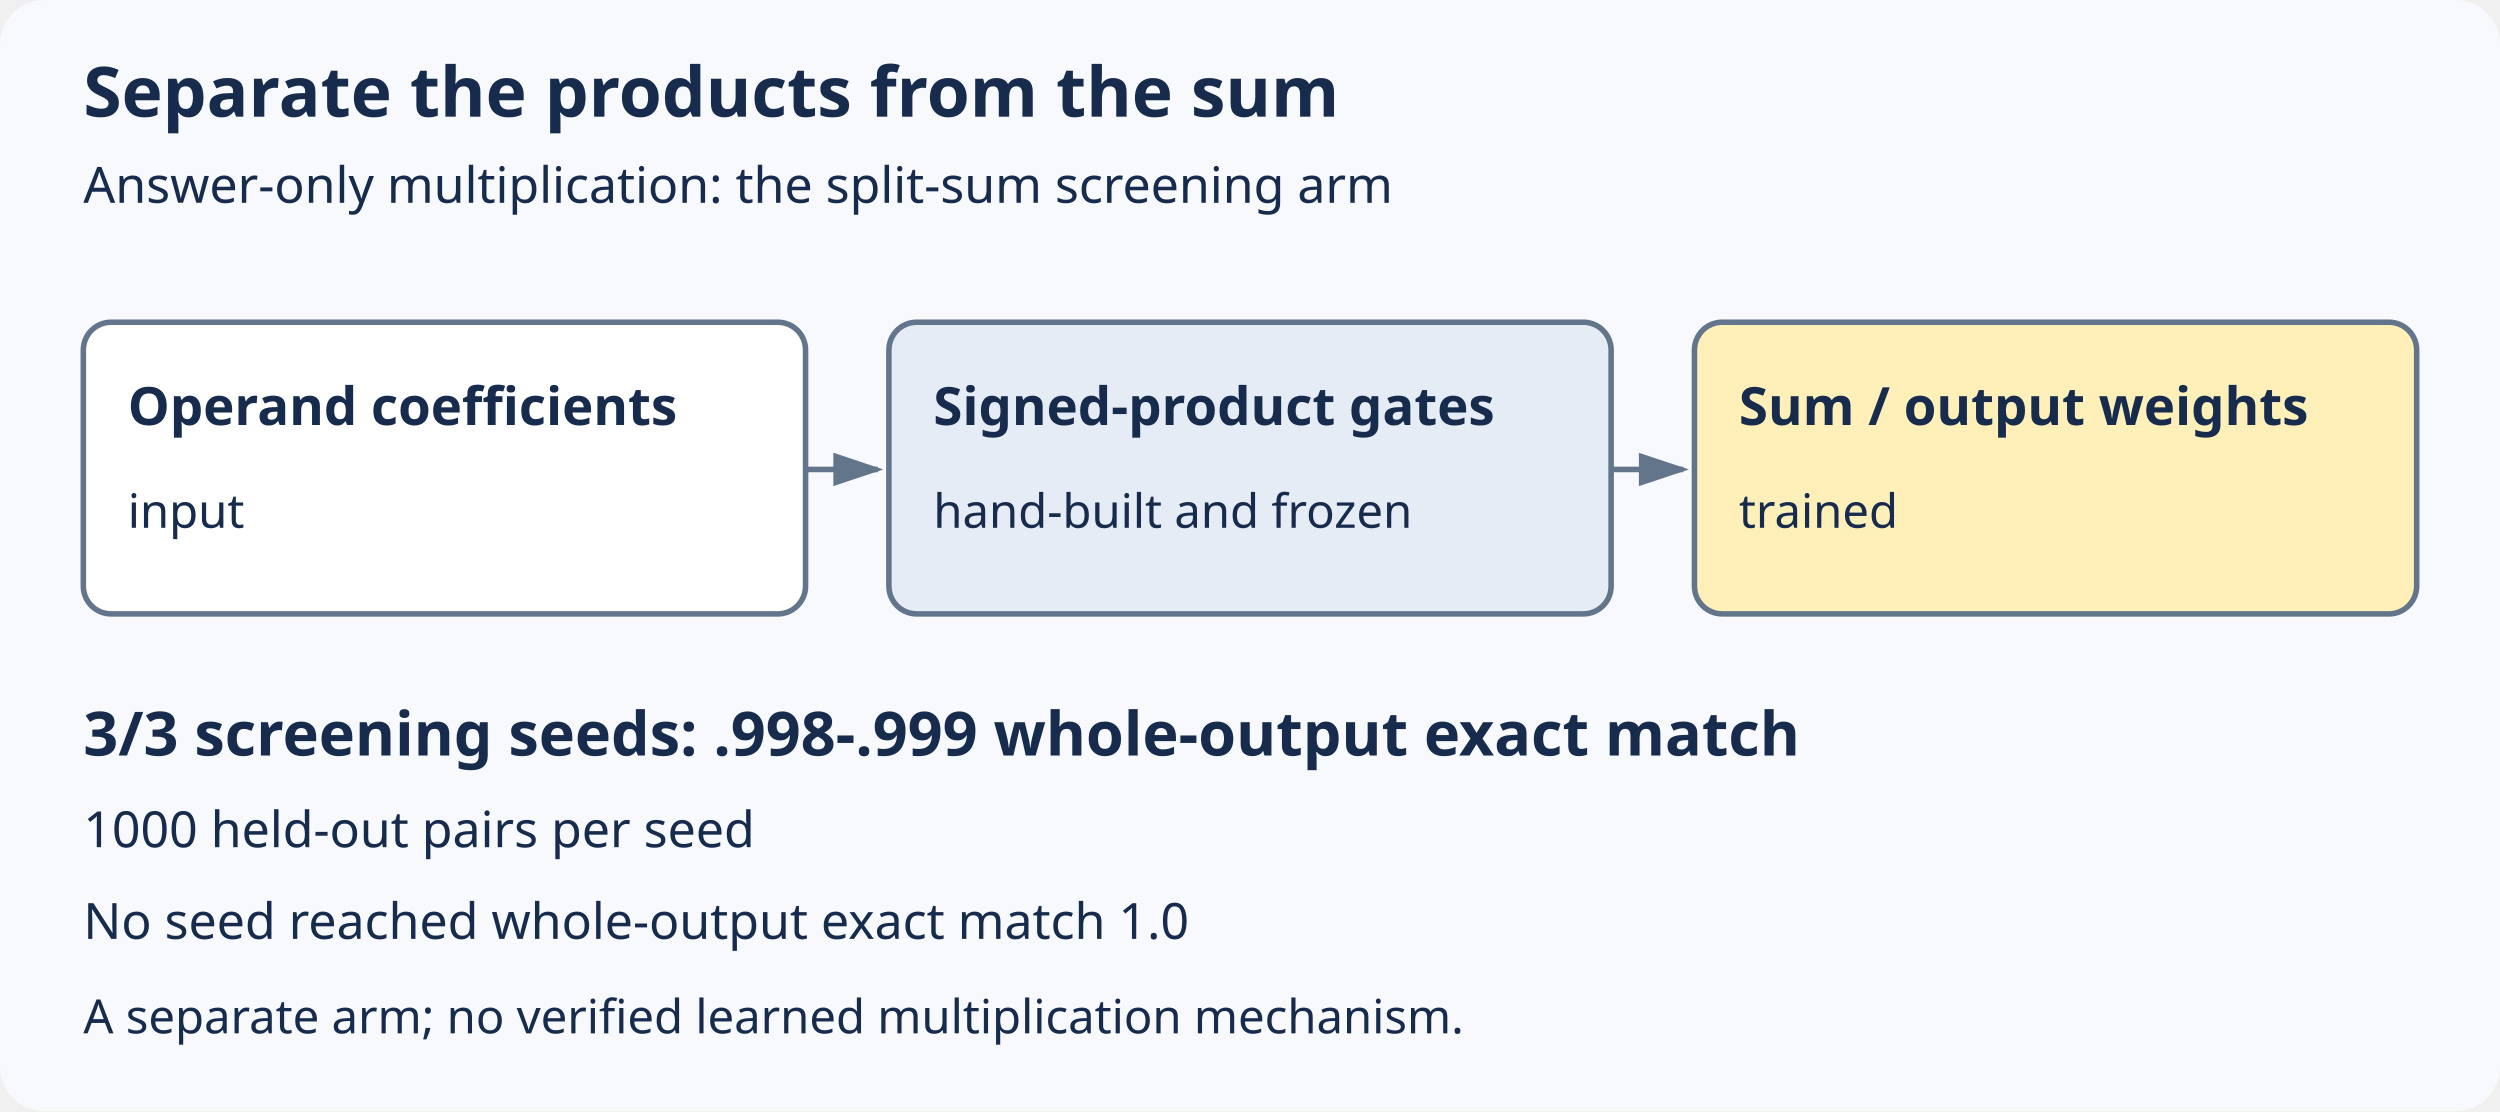
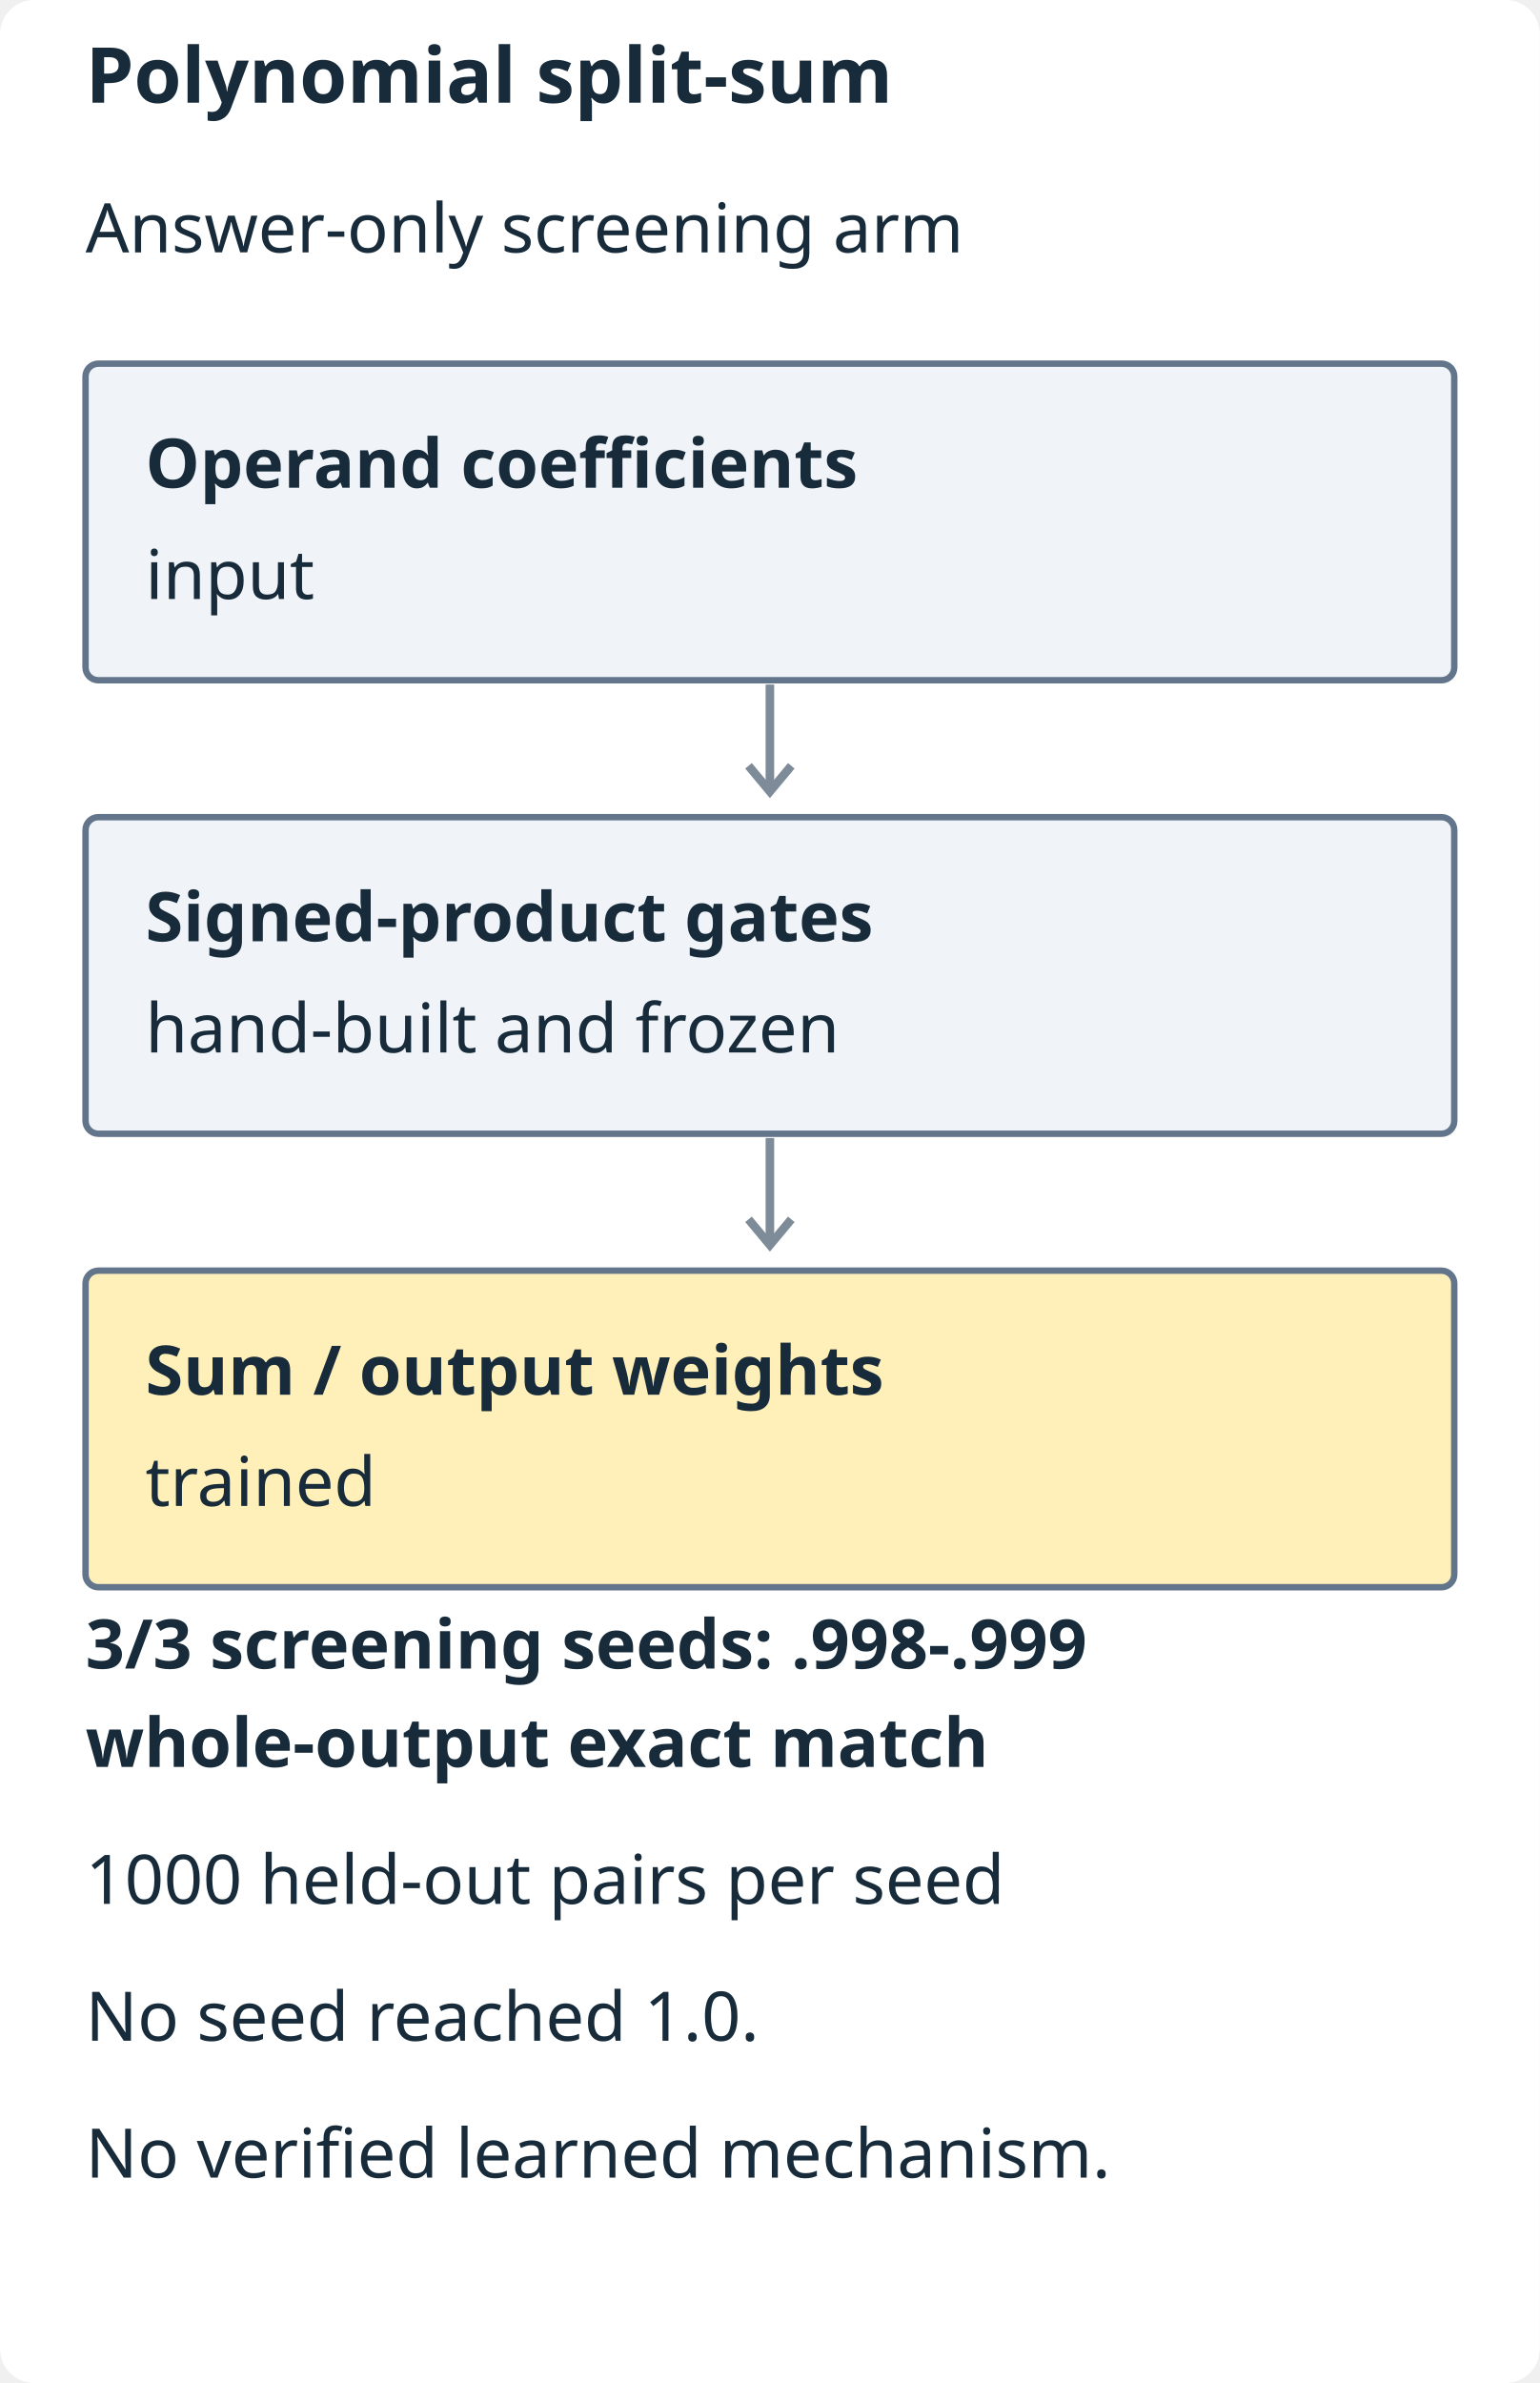
- <svg xmlns="http://www.w3.org/2000/svg" viewBox="0 0 900 400" role="img" aria-labelledby="title description">
-   <style>text{font-family:system-ui,sans-serif} .box{stroke:#63758b;stroke-width:2}</style>
-   <rect width="900" height="400" rx="16" fill="#f7f9fc" />
-   <text x="30" y="42" font-size="25" fill="#172b4d" font-weight="600">Separate the products from the sum</text>
-   <text x="30" y="73" font-size="18" fill="#172b4d" font-weight="normal">Answer-only multiplication: the split-sum screening arm</text>
-   <defs>
-     <marker id="arrow" markerWidth="10" markerHeight="10" refX="8" refY="3" orient="auto">
-       <path d="M0,0 L0,6 L9,3 z" fill="#63758b" />
-     </marker>
-   </defs>
-   <rect x="30" y="116" width="260" height="105" rx="10" fill="#ffffff" class="box" />
-   <text x="46" y="153" font-size="19" fill="#172b4d" font-weight="600">Operand coefficients</text>
-   <text x="46" y="190" font-size="17" fill="#172b4d" font-weight="normal">input</text>
-   <rect x="320" y="116" width="260" height="105" rx="10" fill="#e5ecf5" class="box" />
-   <text x="336" y="153" font-size="19" fill="#172b4d" font-weight="600">Signed-product gates</text>
-   <text x="336" y="190" font-size="17" fill="#172b4d" font-weight="normal">hand-built and frozen</text>
-   <rect x="610" y="116" width="260" height="105" rx="10" fill="#fff0ba" class="box" />
-   <text x="626" y="153" font-size="19" fill="#172b4d" font-weight="600">Sum / output weights</text>
-   <text x="626" y="190" font-size="17" fill="#172b4d" font-weight="normal">trained</text>
-   <line x1="290" y1="169" x2="316" y2="169" stroke="#63758b" stroke-width="2" marker-end="url(#arrow)" />
-   <line x1="580" y1="169" x2="606" y2="169" stroke="#63758b" stroke-width="2" marker-end="url(#arrow)" />
-   <text x="30" y="272" font-size="22" fill="#172b4d" font-weight="600">3/3 screening seeds: .998-.999 whole-output exact match</text>
-   <text x="30" y="305" font-size="18" fill="#172b4d" font-weight="normal">1000 held-out pairs per seed</text>
-   <text x="30" y="338" font-size="18" fill="#172b4d" font-weight="normal">No seed reached whole-output exact match 1.0</text>
-   <text x="30" y="372" font-size="17" fill="#172b4d" font-weight="normal">A separate arm; no verified learned multiplication mechanism.</text>
+ <svg xmlns="http://www.w3.org/2000/svg" width="540" height="835.5" viewBox="0 0 360 557" role="img" aria-labelledby="title desc">
+   <style>text{font-family:system-ui,sans-serif}.fg{fill:#172b3a}.bg{fill:#ffffff}.panel{fill:#f0f4f8;stroke:#63758b;stroke-width:1.5}.trained{fill:#fff0ba;stroke:#63758b;stroke-width:1.5}.ink{fill:#172b3a}.grid{stroke:#7d8c98}.track{fill:#e1e6eb}.blue{fill:#176b9b}.amber{fill:#a05a00}.grey{fill:#697681}.light{fill:#e1e6eb;stroke:#63758b}.blue-line{stroke:#176b9b}.amber-line{stroke:#a05a00}.grey-line{stroke:#697681}
+ @media(prefers-color-scheme:dark){.fg{fill:#f0f6fc}.bg{fill:#161b22}.panel{fill:#263746;stroke:#9bacc0}.trained{stroke:#e3b341}.grid{stroke:#8b949e}.track{fill:#303c49}.blue{fill:#58a6ff}.amber{fill:#e3b341}.grey{fill:#a0adba}.light{fill:#303c49;stroke:#9bacc0}.blue-line{stroke:#58a6ff}.amber-line{stroke:#e3b341}.grey-line{stroke:#a0adba}}</style>
+   <rect width="360" height="557" rx="8" class="bg" />
+   <text x="20" y="24" font-size="18" class="fg" font-weight="600" text-anchor="start">Polynomial split-sum</text>
+   <text x="20" y="59" font-size="16" class="fg" font-weight="400" text-anchor="start">Answer-only screening arm</text>
+   <rect x="20" y="85" width="320" height="74" rx="3" class="panel" />
+   <text x="34" y="114" font-size="16" class="fg" font-weight="600" text-anchor="start">Operand coefficients</text>
+   <text x="34" y="140" font-size="16" class="fg" font-weight="400" text-anchor="start">input</text>
+   <path d="M180,160 L180,184" class="grid" fill="none" stroke-width="2" />
+   <path d="M175,179 L180,185 L185,179" class="grid" fill="none" stroke-width="2" />
+   <rect x="20" y="191" width="320" height="74" rx="3" class="panel" />
+   <text x="34" y="220" font-size="16" class="fg" font-weight="600" text-anchor="start">Signed-product gates</text>
+   <text x="34" y="246" font-size="16" class="fg" font-weight="400" text-anchor="start">hand-built and frozen</text>
+   <path d="M180,266 L180,290" class="grid" fill="none" stroke-width="2" />
+   <path d="M175,285 L180,291 L185,285" class="grid" fill="none" stroke-width="2" />
+   <rect x="20" y="297" width="320" height="74" rx="3" class="trained" />
+   <text x="34" y="326" font-size="16" class="ink" font-weight="600" text-anchor="start">Sum / output weights</text>
+   <text x="34" y="352" font-size="16" class="ink" font-weight="400" text-anchor="start">trained</text>
+   <text x="20" y="390" font-size="16" class="fg" font-weight="600" text-anchor="start">3/3 screening seeds: .998-.999</text>
+   <text x="20" y="413" font-size="16" class="fg" font-weight="600" text-anchor="start">whole-output exact match</text>
+   <text x="20" y="445" font-size="16" class="fg" font-weight="400" text-anchor="start">1000 held-out pairs per seed</text>
+   <text x="20" y="477" font-size="16" class="fg" font-weight="400" text-anchor="start">No seed reached 1.0.</text>
+   <text x="20" y="509" font-size="16" class="fg" font-weight="400" text-anchor="start">No verified learned mechanism.</text>
</svg>
